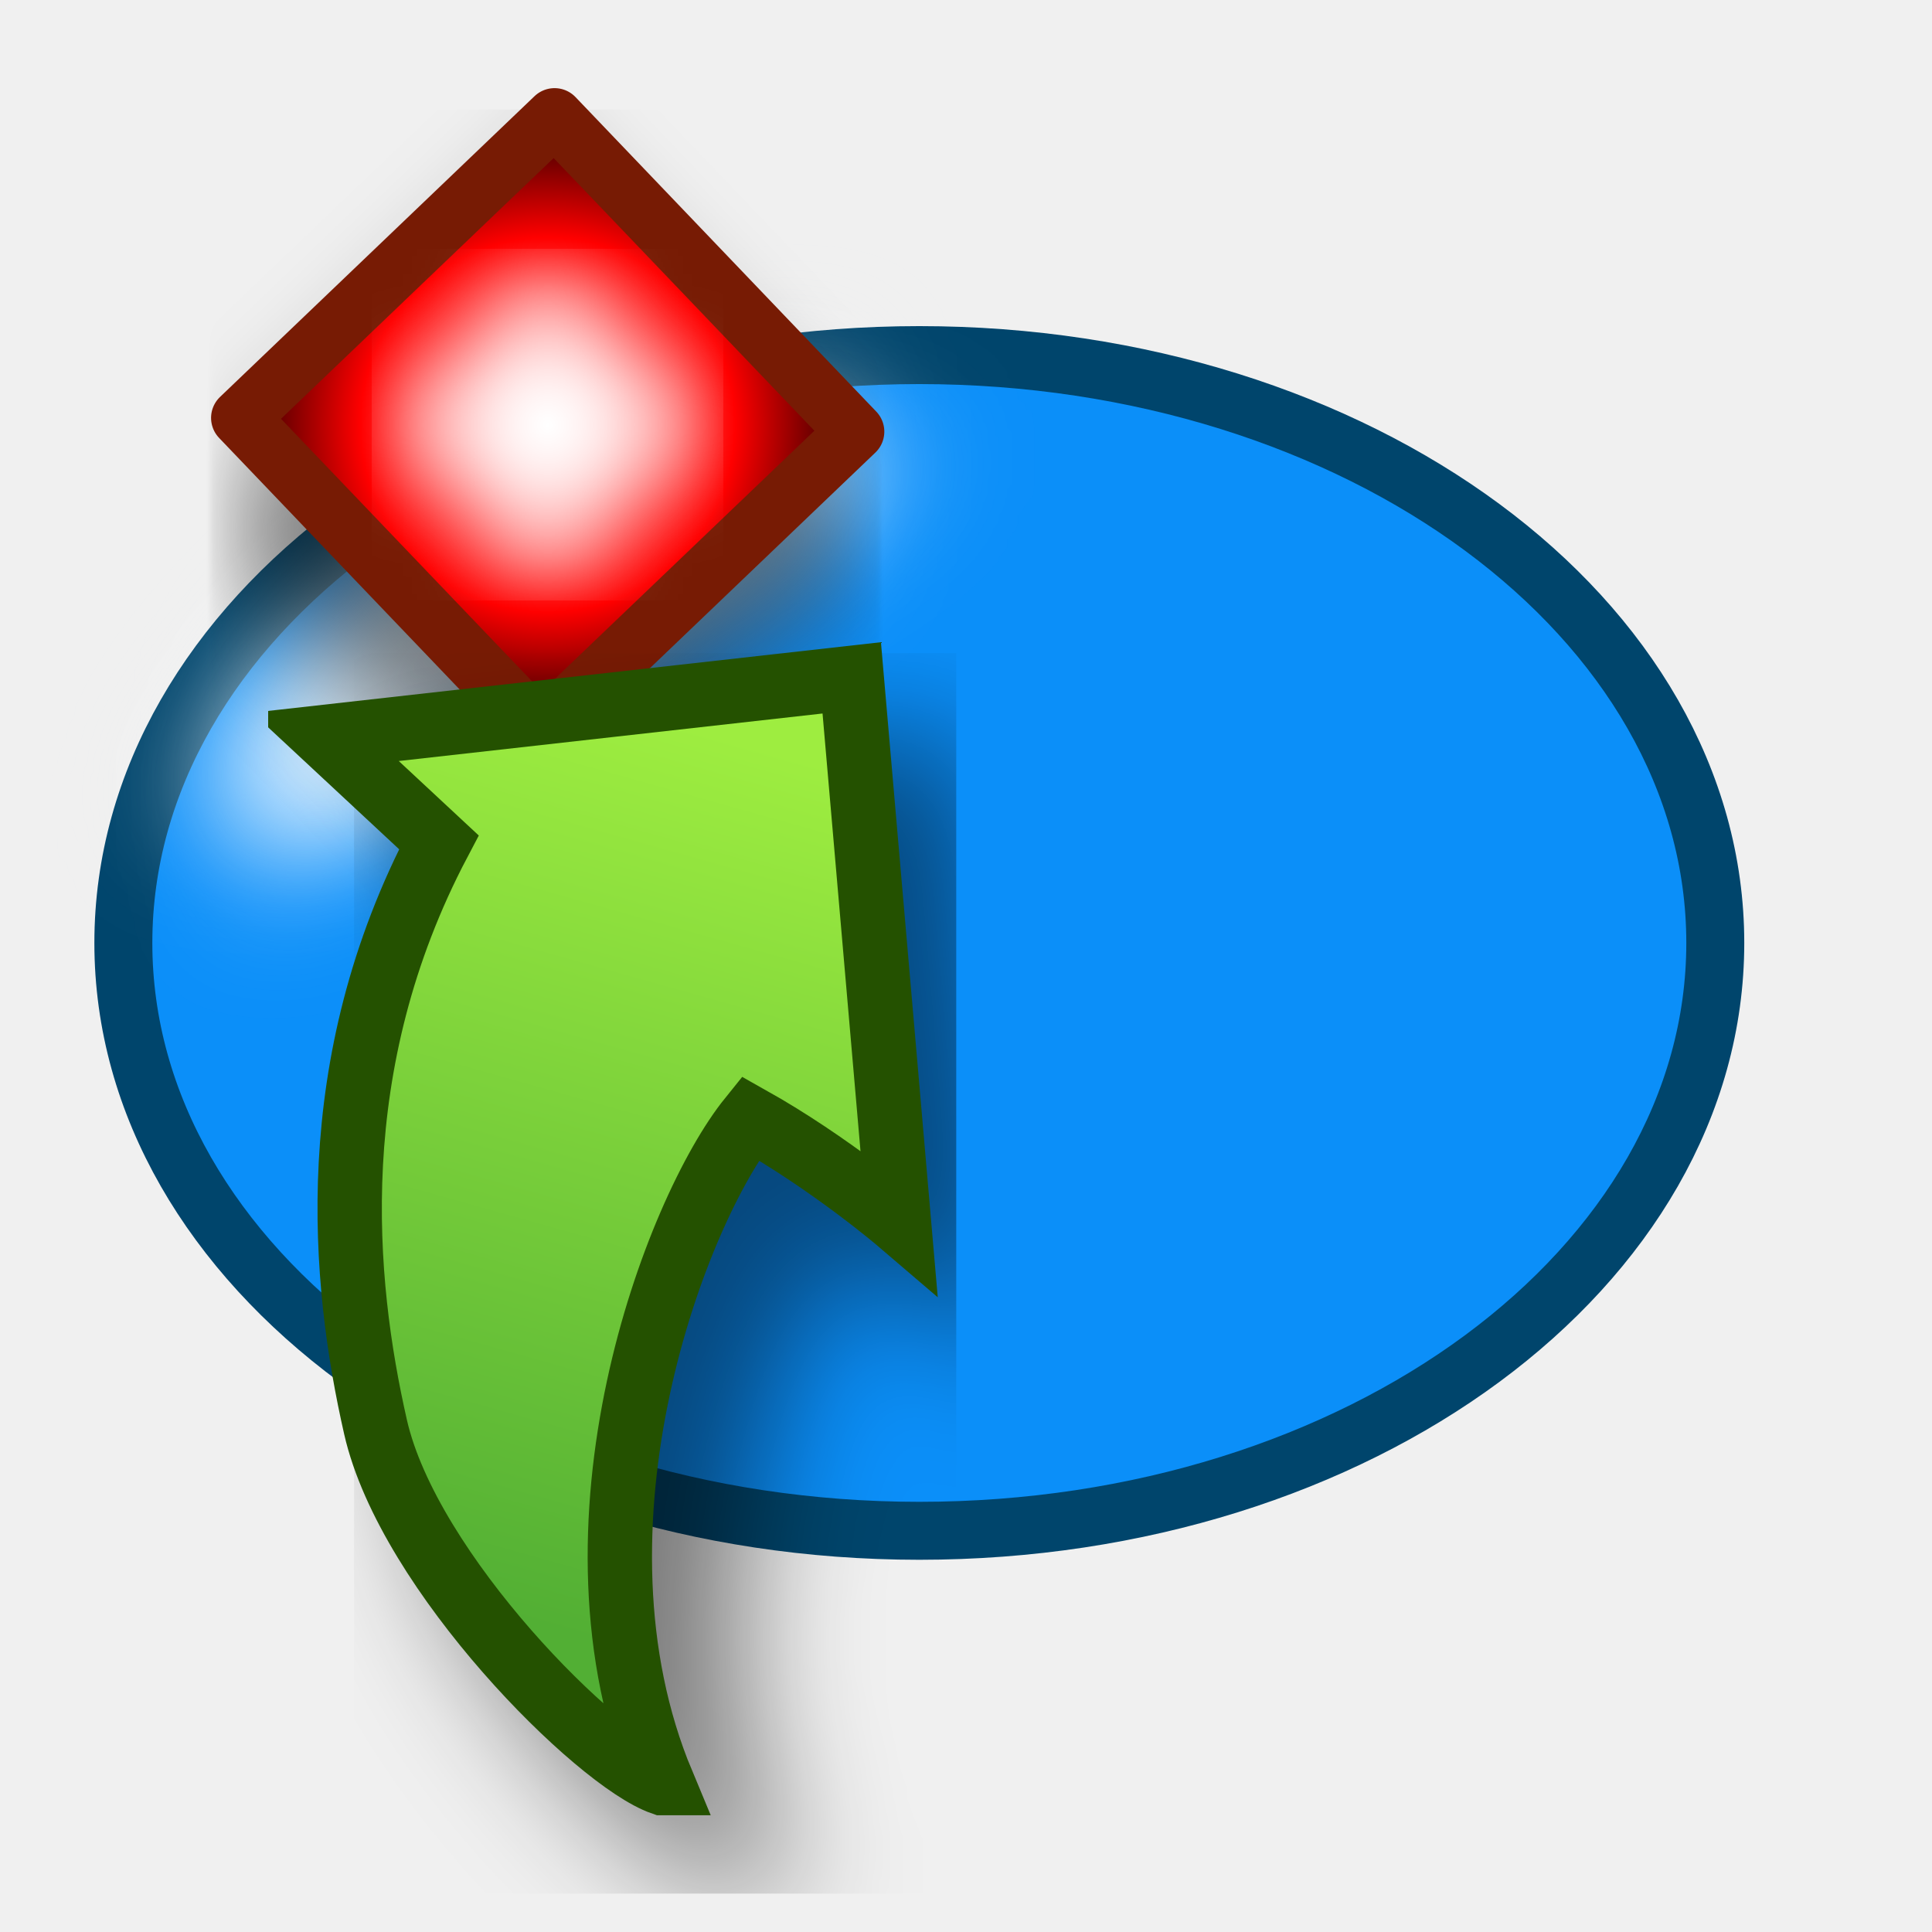
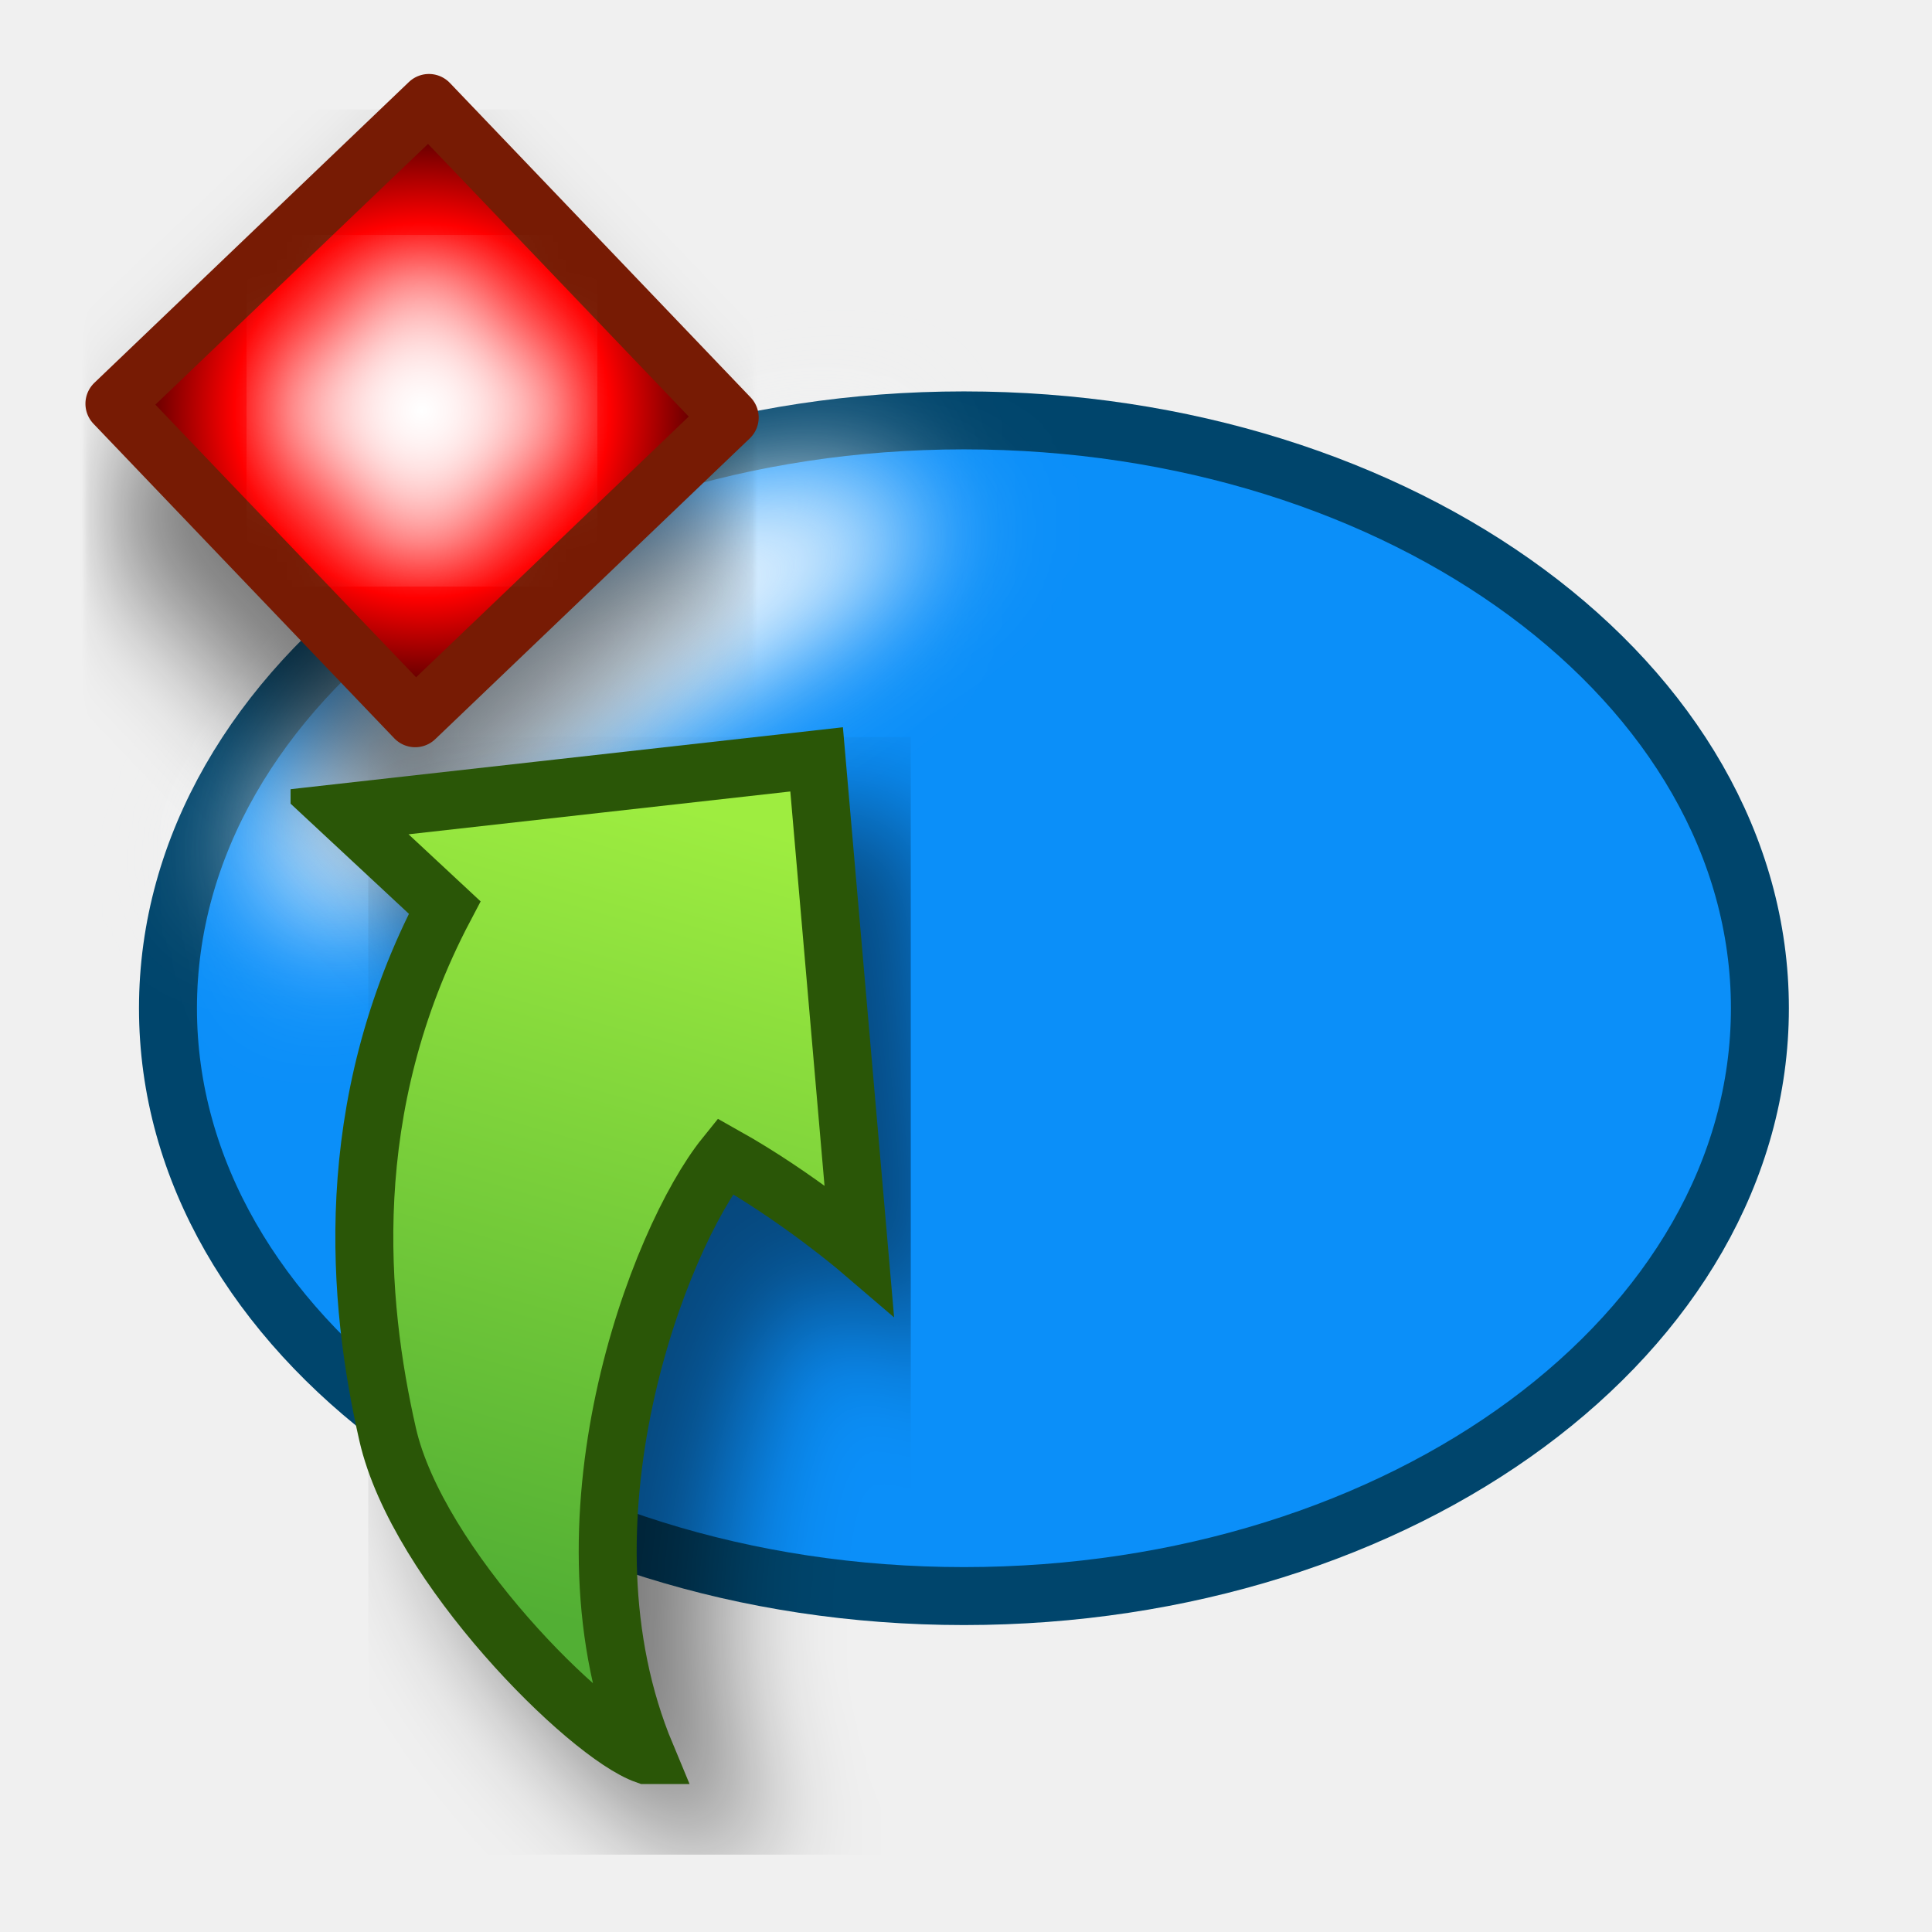
<svg xmlns="http://www.w3.org/2000/svg" height="100mm" viewBox="0 0 100 100" width="100mm">
-   <radialGradient id="a" cx="178.044" cy="134.441" gradientTransform="matrix(.8333338 -.833333 .8333328 .8333337 -82.36006 170.777)" gradientUnits="userSpaceOnUse" r="13.515">
+   <filter color-interpolation-filters="sRGB" id="a">
+     <feColorMatrix in="SourceGraphic" result="colormatrix" values="1 0 0 0 0 0 1 0 0 0 0 0 1 0 0 -0.212 -0.715 -0.072 1 0" />
+     <feComposite in="SourceGraphic" in2="colormatrix" k2="1" k3="0" k4="0" operator="arithmetic" result="composite" />
+     <feGaussianBlur result="blur1" stdDeviation="5 .01" />
+     <feGaussianBlur in="composite" result="blur2" stdDeviation=".01 5" />
+     <feBlend in="blur2" in2="blur1" mode="darken" result="blend" />
+   </filter>
+   <g transform="translate(0 -193.5982)">
+     <ellipse cx="49.893" cy="245.784" fill="#0b8ff9" rx="41.199" ry="30.427" stroke="#00456c" stroke-linejoin="round" stroke-width="3" />
+     <path d="m-83.976 208.449c0 2.865-13.213.858-19.058.858-5.845 0-18.668.897-18.668-1.968s10.298-6.005 16.143-6.005c5.845 0 21.583 4.251 21.583 7.116z" fill="#f6fbff" filter="url(#a)" transform="matrix(.8299576 -.5578265 .5578265 .8299576 0 0)" />
+   </g>
+   <filter color-interpolation-filters="sRGB" id="b">
+     <feGaussianBlur result="blur" stdDeviation="2 2" />
+   </filter>
+   <radialGradient cx="178.044" cy="134.441" gradientTransform="matrix(.8333338 -.833333 .8333328 .8333337 -82.36006 170.777)" gradientUnits="userSpaceOnUse" id="c" r="13.515">
    <stop offset="0" stop-color="#fff" />
    <stop offset=".609" stop-color="#f00" />
    <stop offset="1" stop-color="#210000" />
  </radialGradient>
-   <filter id="b" color-interpolation-filters="sRGB">
+   <filter color-interpolation-filters="sRGB" id="d">
    <feFlood flood-opacity=".498" result="flood" />
    <feComposite in="flood" in2="SourceGraphic" operator="in" result="composite1" />
    <feGaussianBlur in="composite1" result="blur" stdDeviation="3" />
    <feOffset dx="4" dy="4" result="offset" />
    <feComposite in="SourceGraphic" in2="offset" operator="over" result="composite2" />
  </filter>
-   <filter id="c" color-interpolation-filters="sRGB">
-     <feGaussianBlur result="blur" stdDeviation="2 2" />
-   </filter>
-   <linearGradient id="d" gradientTransform="matrix(.7756498 0 0 .5834393 15.16644 198.3229)" gradientUnits="userSpaceOnUse" x1="32.349" x2="7.691" y1="71.676" y2="137.73">
+   <path d="m166.782 123.178h22.525v22.525h-22.525z" fill="url(#c)" filter="url(#d)" stroke="#771b04" stroke-linejoin="round" stroke-width="3" transform="matrix(.6911434 .7227176 -.7227176 .6911434 -4.046147 -200.3408)" />
+   <g fill="#fff" filter="url(#b)" transform="matrix(1.212121 0 0 1.212121 -9.366469 -247.231)">
+     <path d="m24.379 215.263h2.74v12.473h-2.74z" />
+     <path d="m220.129-31.986h2.74v12.473h-2.74z" transform="rotate(90)" />
+   </g>
+   <linearGradient gradientTransform="matrix(.7756498 0 0 .5834393 15.16644 198.3229)" gradientUnits="userSpaceOnUse" id="e" x1="32.349" x2="7.691" y1="71.676" y2="137.73">
    <stop offset="0" stop-color="#9eed40" />
    <stop offset="1" stop-color="#52af34" />
  </linearGradient>
-   <filter id="e" color-interpolation-filters="sRGB">
+   <filter color-interpolation-filters="sRGB" id="f">
    <feFlood flood-opacity=".498" result="flood" />
    <feComposite in="flood" in2="SourceGraphic" operator="in" result="composite1" />
    <feGaussianBlur in="composite1" result="blur" stdDeviation="3" />
    <feOffset dx="4" dy="4" result="offset" />
    <feComposite in="SourceGraphic" in2="offset" operator="over" result="composite2" />
  </filter>
-   <filter id="f" color-interpolation-filters="sRGB">
-     <feColorMatrix in="SourceGraphic" result="colormatrix" values="1 0 0 0 0 0 1 0 0 0 0 0 1 0 0 -0.212 -0.715 -0.072 1 0" />
-     <feComposite in="SourceGraphic" in2="colormatrix" k1="0" k2="1" k3="0" k4="0" operator="arithmetic" result="composite" />
-     <feGaussianBlur result="blur1" stdDeviation="5 .01" />
-     <feGaussianBlur in="composite" result="blur2" stdDeviation=".01 5" />
-     <feBlend in="blur2" in2="blur1" mode="darken" result="blend" />
-   </filter>
-   <g transform="translate(-2.309265 -196.9773)">
-     <ellipse cx="49.893" cy="245.784" fill="#0b8ff9" rx="41.199" ry="30.427" stroke="#00456c" stroke-linejoin="round" stroke-width="3" />
-     <path d="m-83.976 208.449c0 2.865-13.213.858-19.058.858-5.845 0-18.668.897-18.668-1.968s10.298-6.005 16.143-6.005c5.845 0 21.583 4.251 21.583 7.116z" fill="#f6fbff" filter="url(#f)" transform="matrix(.8299576 -.5578265 .5578265 .8299576 0 0)" />
-   </g>
-   <path d="m166.782 123.178h22.525v22.525h-22.525z" fill="url(#a)" filter="url(#b)" stroke="#771b04" stroke-linejoin="round" stroke-width="3" transform="matrix(.6911434 .7227176 -.7227176 .6911434 2.456845 -199.608)" />
-   <g fill="#fff" filter="url(#c)" transform="matrix(1.212121 0 0 1.212121 -2.863458 -246.4982)">
-     <path d="m24.379 215.263h2.74v12.473h-2.74z" />
-     <path d="m220.129-31.986h2.74v12.473h-2.74z" transform="rotate(90)" />
-   </g>
-   <path d="m33.44 287.842c-5.017-12.008.646-26.73 4.092-31.002 3.767 2.114 6.936 4.825 6.936 4.825l-2.2-25.36-24.534 2.751 5.282 4.917c-5.462 10.369-4.497 20.478-2.953 27.266 1.544 6.788 10.342 15.547 13.376 16.603z" fill="url(#d)" fill-rule="evenodd" filter="url(#e)" stroke="#245100" stroke-width="3" transform="matrix(1.11001 0 0 1.11001 -2.832251 -227.2151)" />
+   <path d="m33.44 287.842c-5.017-12.008.646-26.73 4.092-31.002 3.767 2.114 6.936 4.825 6.936 4.825l-2.2-25.36-24.534 2.751 5.282 4.917c-5.462 10.369-4.497 20.478-2.953 27.266 1.544 6.788 10.342 15.547 13.376 16.603z" fill="url(#e)" fill-rule="evenodd" filter="url(#f)" stroke="#2a5607" stroke-width="3" transform="translate(0 -197)" />
</svg>
